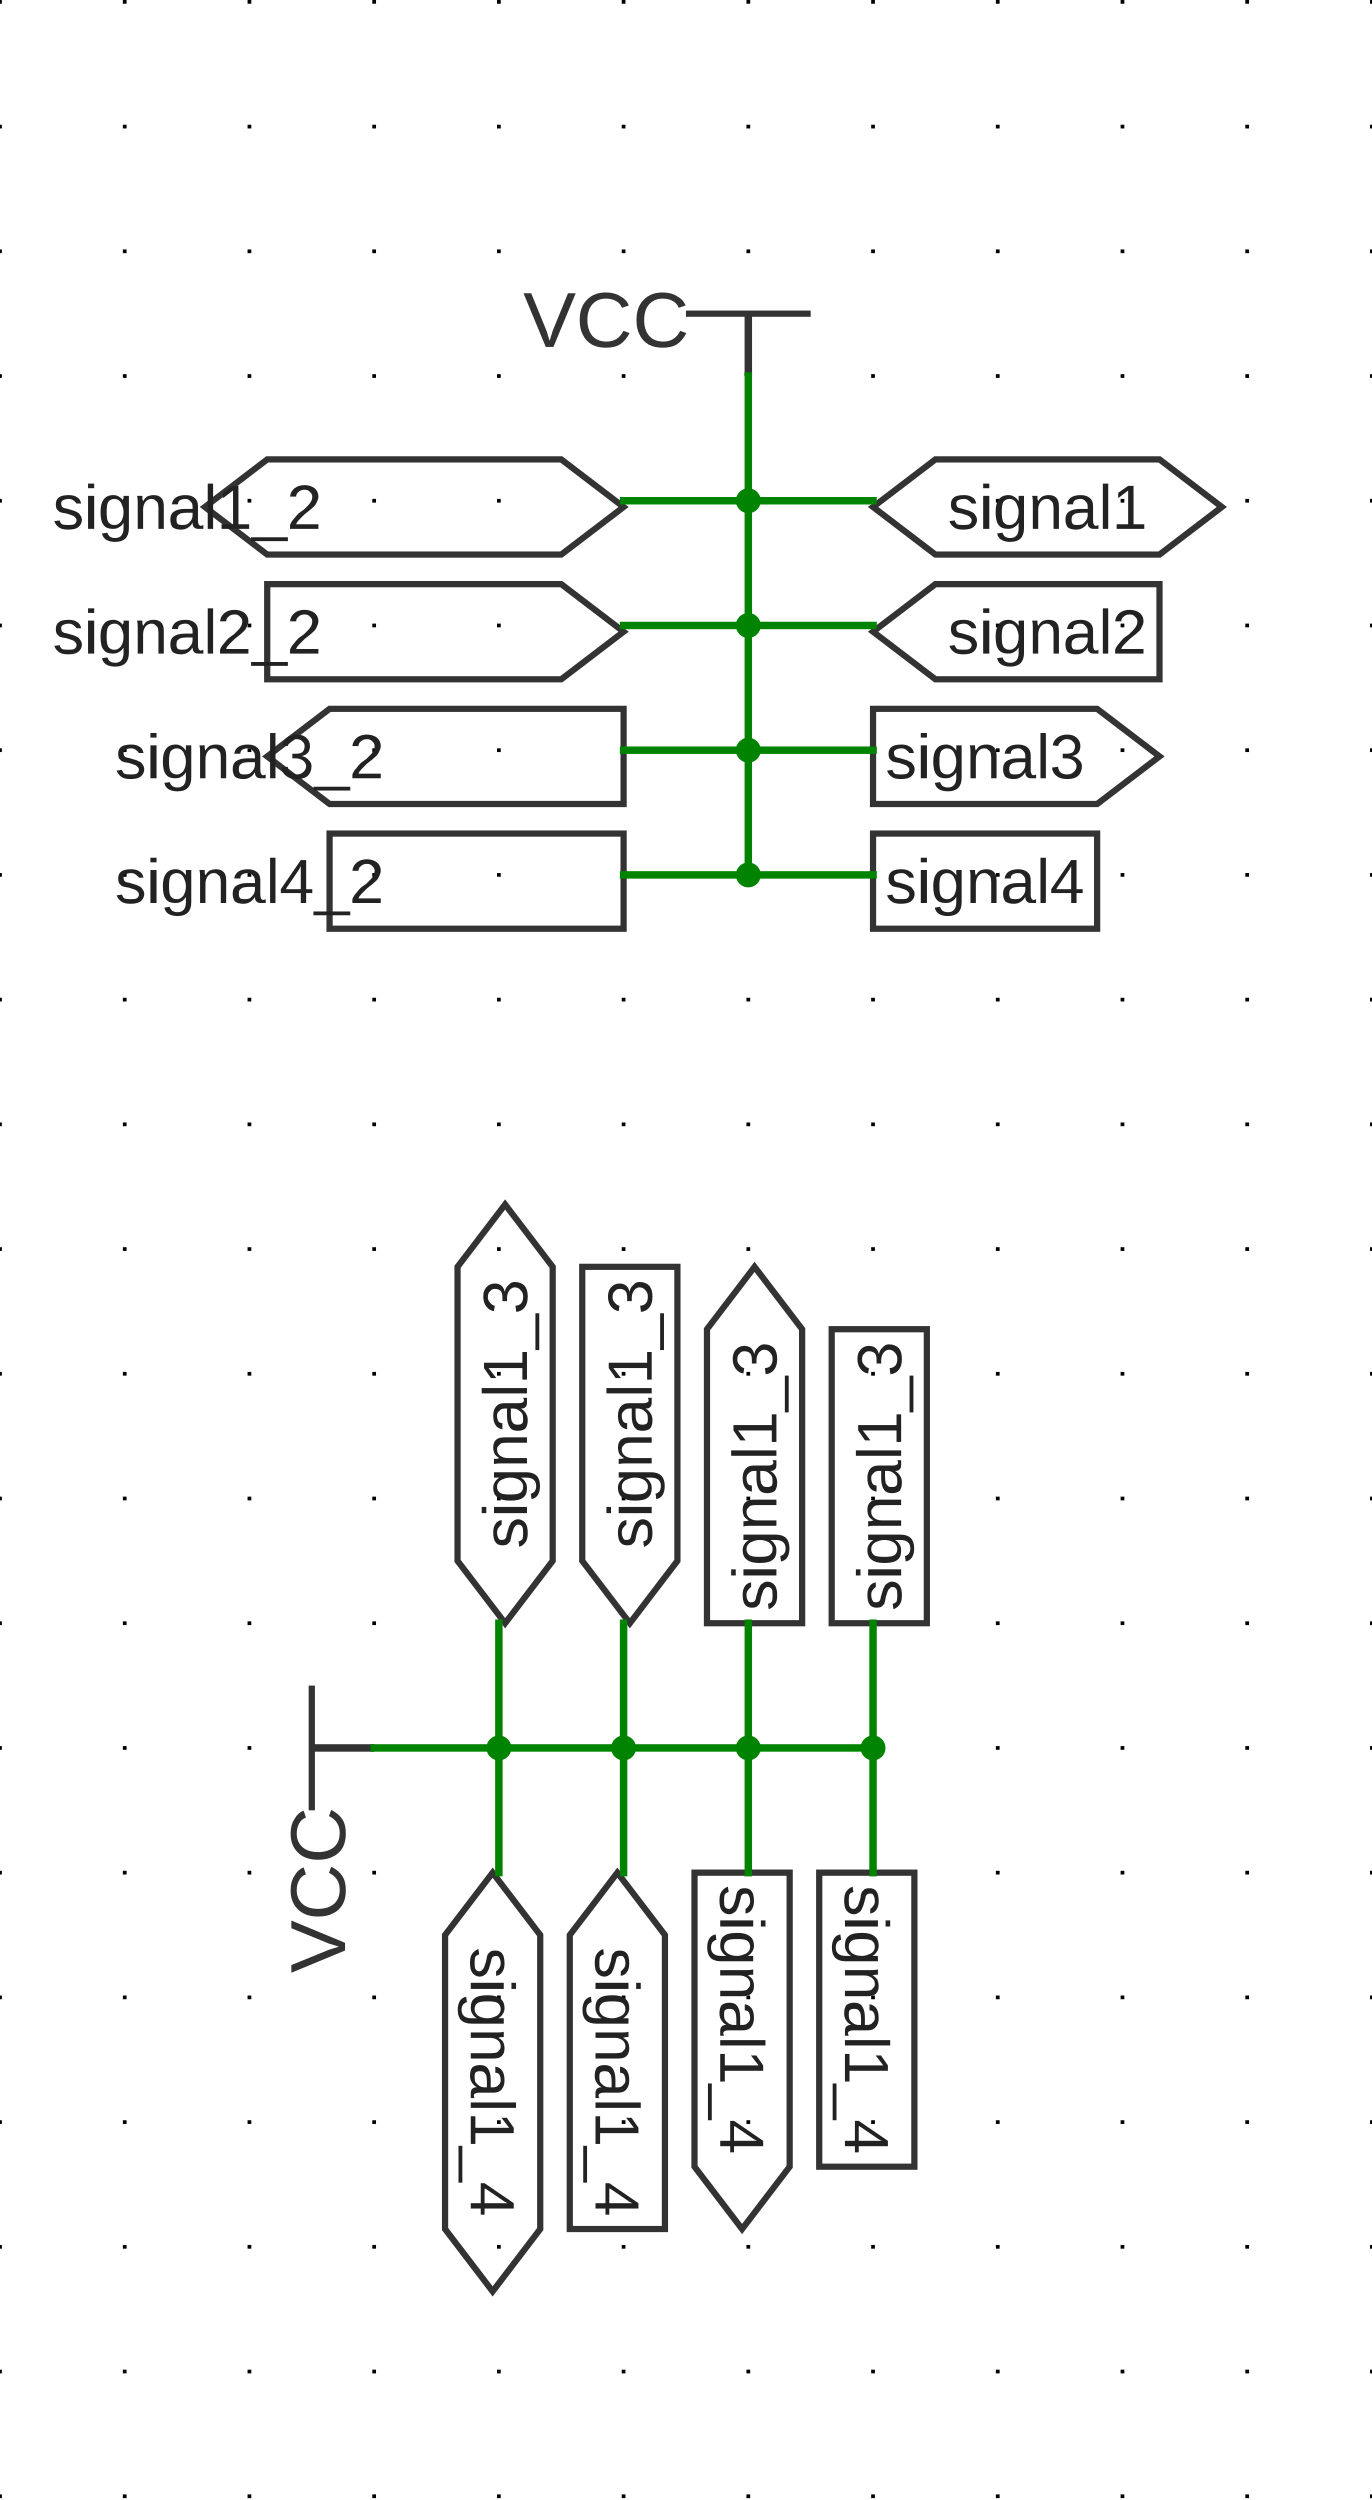
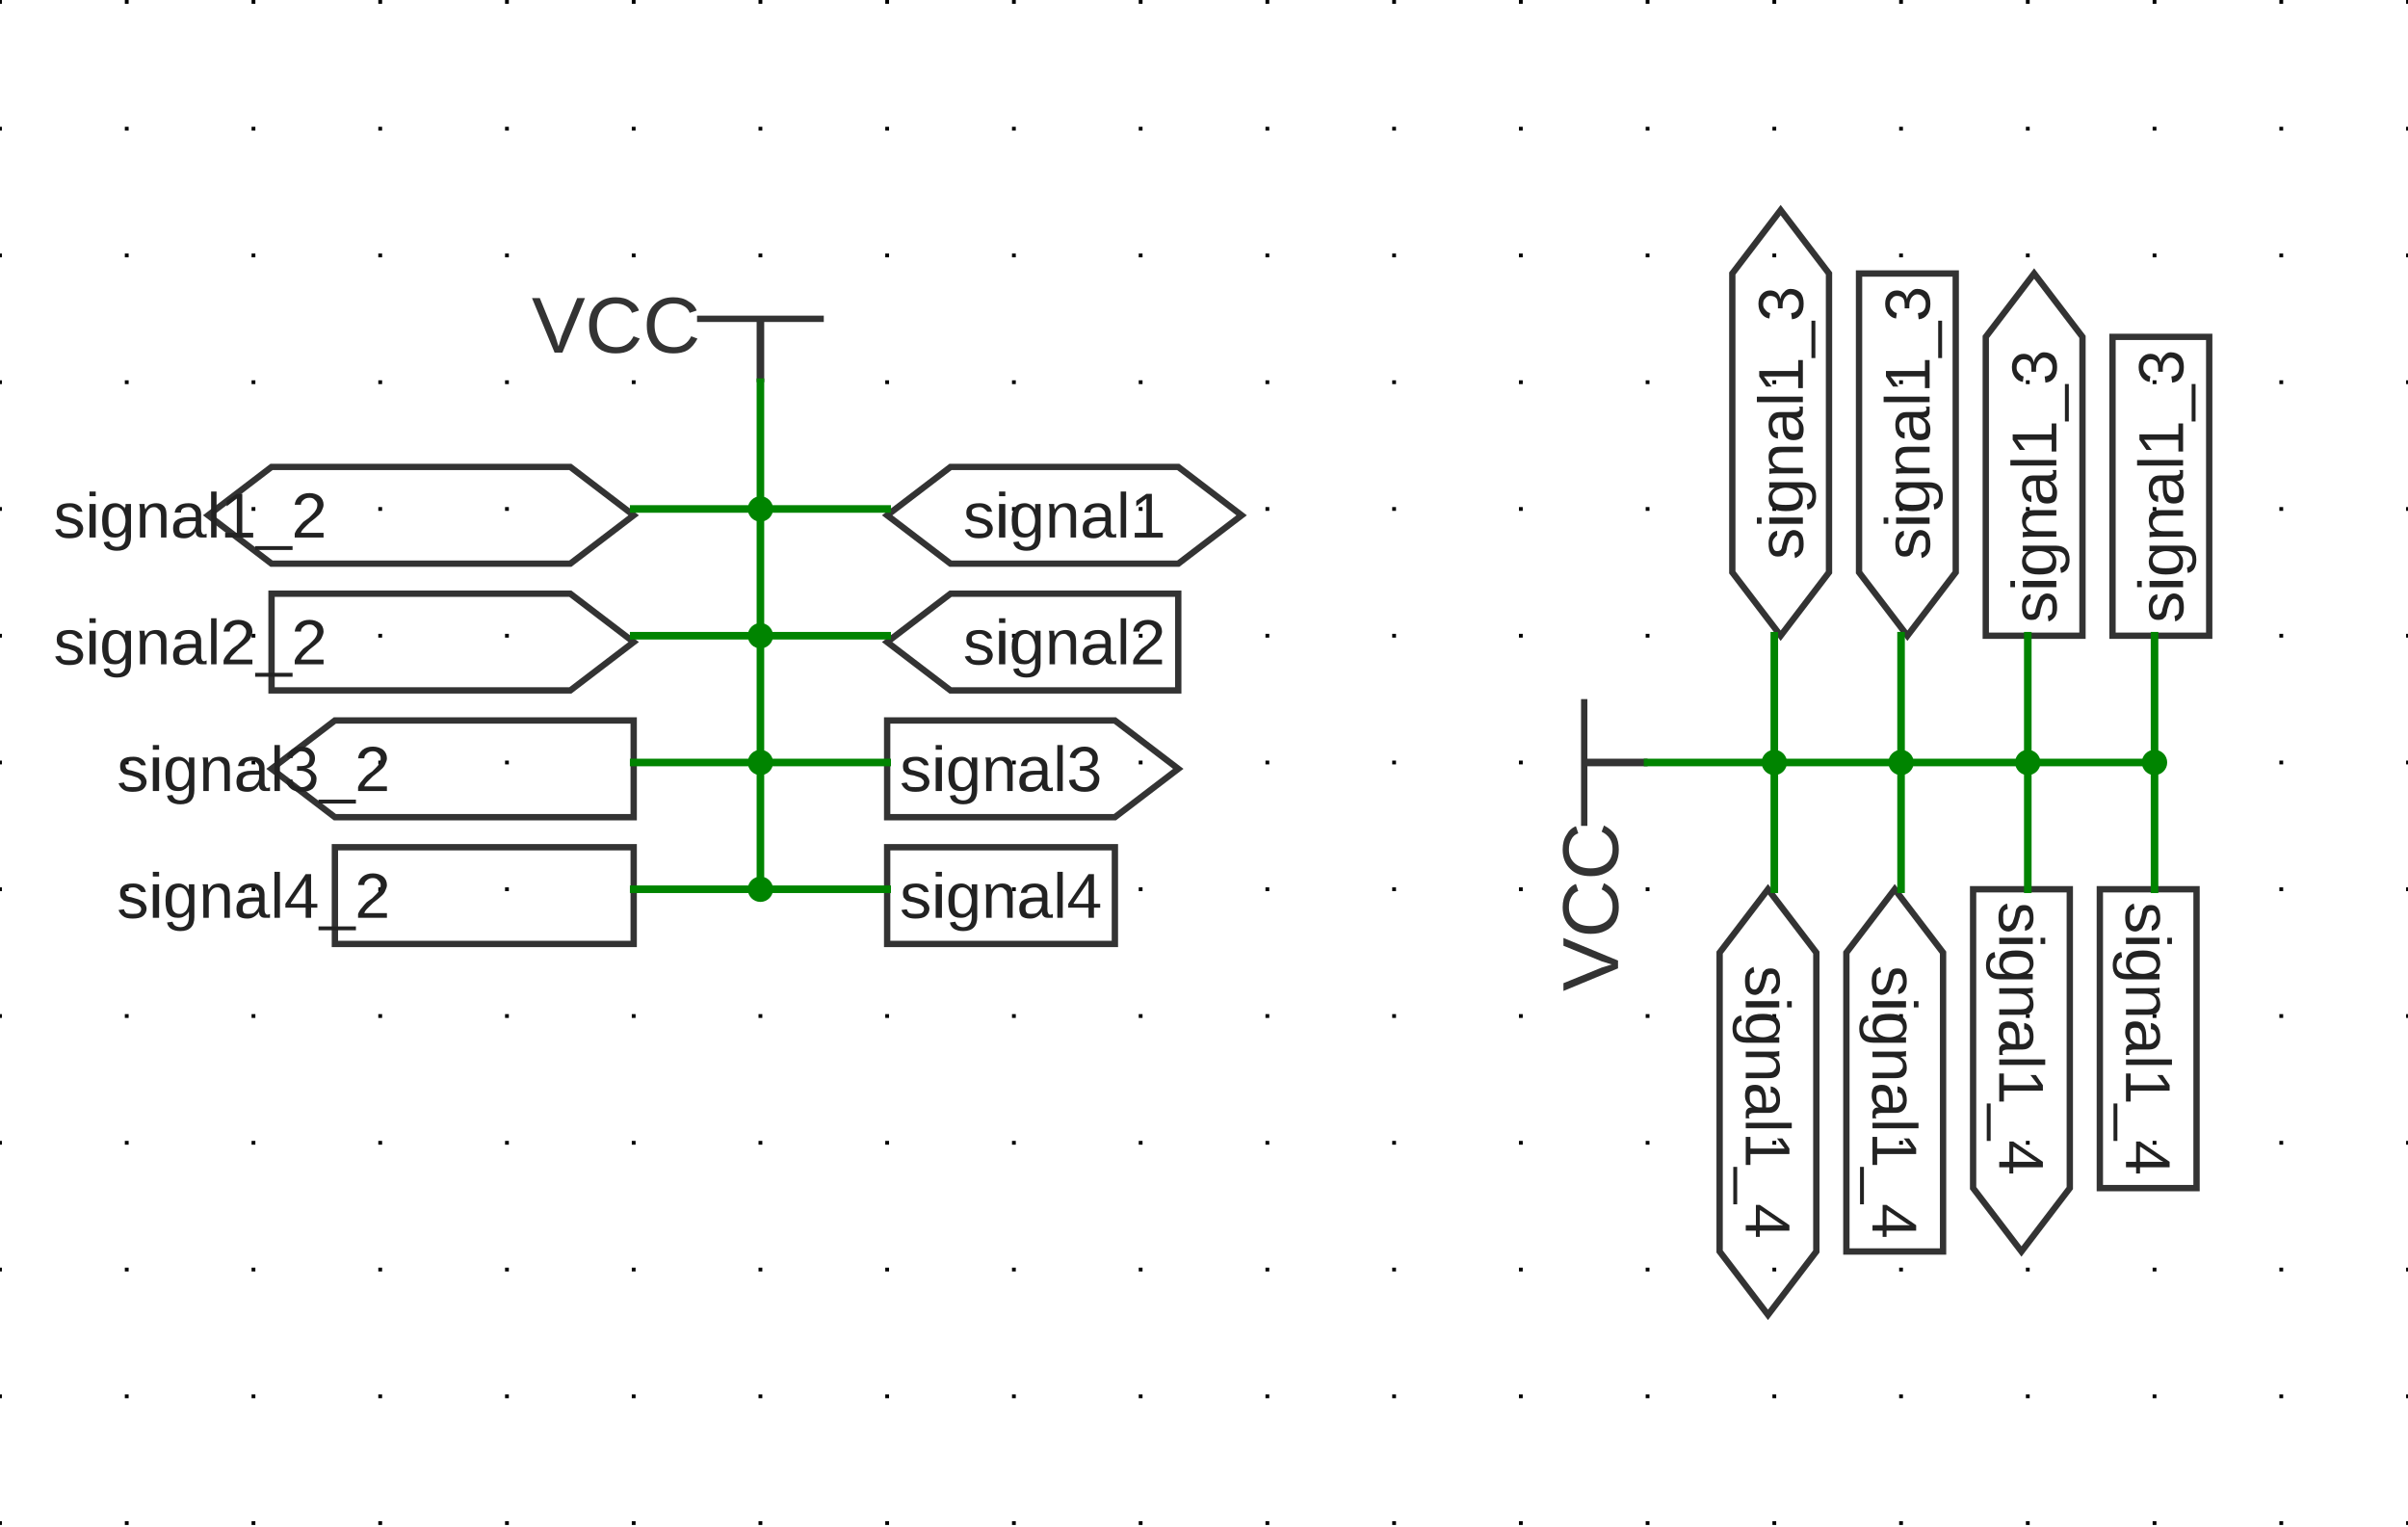
- <svg xmlns="http://www.w3.org/2000/svg" xmlns:ns1="http://svgjs.dev/svgjs" version="1.1" width="263.982" height="481.048" viewBox="-2.54 -2.578 27.94 50.914">
+ <svg xmlns="http://www.w3.org/2000/svg" xmlns:ns1="http://svgjs.dev/svgjs" version="1.1" width="455.97" height="289.061" viewBox="-2.54 -2.578 48.26 30.594">
  <g id="sheet-0" class="sheet" transform="matrix(1,0,0,1,0,0)">
    <g class="sheet-elements" transform="matrix(1,0,0,1,0,0)">
      <g transform="matrix(1,0,0,1,0,0)" class="grid">
-         <path d="M -2.54 -2.578 L -2.54 48.336 M 0 -2.578 L 0 48.336 M 2.54 -2.578 L 2.54 48.336 M 5.08 -2.578 L 5.08 48.336 M 7.62 -2.578 L 7.62 48.336 M 10.16 -2.578 L 10.16 48.336 M 12.7 -2.578 L 12.7 48.336 M 15.24 -2.578 L 15.24 48.336 M 17.78 -2.578 L 17.78 48.336 M 20.32 -2.578 L 20.32 48.336 M 22.86 -2.578 L 22.86 48.336 M 25.4 -2.578 L 25.4 48.336" stroke-dasharray="0.076,2.464" stroke-width="0.076" stroke="#000000" />
+         <path d="M -2.54 -2.578 L -2.54 28.016 M 0 -2.578 L 0 28.016 M 2.54 -2.578 L 2.54 28.016 M 5.08 -2.578 L 5.08 28.016 M 7.62 -2.578 L 7.62 28.016 M 10.16 -2.578 L 10.16 28.016 M 12.7 -2.578 L 12.7 28.016 M 15.24 -2.578 L 15.24 28.016 M 17.78 -2.578 L 17.78 28.016 M 20.32 -2.578 L 20.32 28.016 M 22.86 -2.578 L 22.86 28.016 M 25.4 -2.578 L 25.4 28.016 M 27.94 -2.578 L 27.94 28.016 M 30.48 -2.578 L 30.48 28.016 M 33.02 -2.578 L 33.02 28.016 M 35.56 -2.578 L 35.56 28.016 M 38.1 -2.578 L 38.1 28.016 M 40.64 -2.578 L 40.64 28.016 M 43.18 -2.578 L 43.18 28.016 M 45.72 -2.578 L 45.72 28.016" stroke-dasharray="0.076,2.464" stroke-width="0.076" stroke="#000000" />
      </g>
      <g transform="matrix(1,0,0,1,12.7,3.81)">
        <g>
          <path d="M -1.27 0 L 1.27 0" stroke-width="0.127" stroke="#333333" fill="none" />
          <path d="M 0 1.27 L 0 0" stroke-width="0.152" stroke="#333333" />
          <g transform="matrix(1,0,0,1,0,-0.381)">
            <text fill="#333333" font-family="Arial" font-size="1.6" text-anchor="middle" dominant-baseline="text-top" font-weight="regular" xml:space="preserve" transform="matrix(1,0,0,1,0,0)" ns1:data="{&quot;leading&quot;:&quot;1.3&quot;}">
              <tspan dy="0" x="0" ns1:data="{&quot;newLined&quot;:true}">VCC</tspan>
            </text>
          </g>
        </g>
      </g>
      <g transform="matrix(1,0,0,1,15.24,7.62)">
        <g>
          <path d="M 0 0 L 0 0" stroke-width="0.152" stroke="#333333" />
          <g transform="matrix(1,0,0,1,1.524,0.127)">
            <path d="M0 0L4.564 0L5.834 0.969L4.564 1.938L0 1.938L-1.27 0.969Z " stroke-width="0.127" stroke="#333333" fill="none" transform="matrix(1,0,0,1,-0.254,-0.969)" />
            <text fill="#222222" font-family="Arial" font-size="1.28" text-anchor="start" dominant-baseline="central" font-weight="regular" xml:space="preserve" transform="matrix(1,0,0,1,0,0)" ns1:data="{&quot;leading&quot;:&quot;1.3&quot;}">
              <tspan dy="0" x="0" ns1:data="{&quot;newLined&quot;:true}">signal1</tspan>
            </text>
          </g>
        </g>
      </g>
      <g transform="matrix(1,0,0,1,10.16,7.62)">
        <g>
          <path d="M 0 0 L 0 0" stroke-width="0.152" stroke="#333333" />
          <g transform="matrix(1,0,0,1,-1.524,0.127)">
            <path d="M0 0L5.988 0L7.258 0.969L5.988 1.938L0 1.938L-1.27 0.969Z " stroke-width="0.127" stroke="#333333" fill="none" transform="matrix(-1,0,0,1,0.254,-0.969)" />
            <text fill="#222222" font-family="Arial" font-size="1.28" text-anchor="end" dominant-baseline="central" font-weight="regular" xml:space="preserve" transform="matrix(1,0,0,1,0,0)" ns1:data="{&quot;leading&quot;:&quot;1.3&quot;}">
              <tspan dy="0" x="0" ns1:data="{&quot;newLined&quot;:true}">signal1_2</tspan>
            </text>
          </g>
        </g>
      </g>
      <g transform="matrix(1,0,0,1,15.24,10.16)">
        <g>
          <path d="M 0 0 L 0 0" stroke-width="0.152" stroke="#333333" />
          <g transform="matrix(1,0,0,1,1.524,0.127)">
            <path d="M0 0L4.564 0L4.564 1.938L0 1.938L-1.27 0.969Z " stroke-width="0.127" stroke="#333333" fill="none" transform="matrix(1,0,0,1,-0.254,-0.969)" />
            <text fill="#222222" font-family="Arial" font-size="1.28" text-anchor="start" dominant-baseline="central" font-weight="regular" xml:space="preserve" transform="matrix(1,0,0,1,0,0)" ns1:data="{&quot;leading&quot;:&quot;1.3&quot;}">
              <tspan dy="0" x="0" ns1:data="{&quot;newLined&quot;:true}">signal2</tspan>
            </text>
          </g>
        </g>
      </g>
      <g transform="matrix(1,0,0,1,10.16,10.16)">
        <g>
          <path d="M 0 0 L 0 0" stroke-width="0.152" stroke="#333333" />
          <g transform="matrix(1,0,0,1,-1.524,0.127)">
            <path d="M0 0L5.988 0L5.988 1.938L0 1.938L-1.27 0.969Z " stroke-width="0.127" stroke="#333333" fill="none" transform="matrix(-1,0,0,1,0.254,-0.969)" />
            <text fill="#222222" font-family="Arial" font-size="1.28" text-anchor="end" dominant-baseline="central" font-weight="regular" xml:space="preserve" transform="matrix(1,0,0,1,0,0)" ns1:data="{&quot;leading&quot;:&quot;1.3&quot;}">
              <tspan dy="0" x="0" ns1:data="{&quot;newLined&quot;:true}">signal2_2</tspan>
            </text>
          </g>
        </g>
      </g>
      <g transform="matrix(1,0,0,1,15.24,12.7)">
        <g>
          <path d="M 0 0 L 0 0" stroke-width="0.152" stroke="#333333" />
          <g transform="matrix(1,0,0,1,0.254,0.127)">
            <path d="M0 0L4.564 0L5.834 0.969L4.564 1.938L0 1.938Z " stroke-width="0.127" stroke="#333333" fill="none" transform="matrix(1,0,0,1,-0.254,-0.969)" />
            <text fill="#222222" font-family="Arial" font-size="1.28" text-anchor="start" dominant-baseline="central" font-weight="regular" xml:space="preserve" transform="matrix(1,0,0,1,0,0)" ns1:data="{&quot;leading&quot;:&quot;1.3&quot;}">
              <tspan dy="0" x="0" ns1:data="{&quot;newLined&quot;:true}">signal3</tspan>
            </text>
          </g>
        </g>
      </g>
      <g transform="matrix(1,0,0,1,10.16,12.7)">
        <g>
          <path d="M 0 0 L 0 0" stroke-width="0.152" stroke="#333333" />
          <g transform="matrix(1,0,0,1,-0.254,0.127)">
            <path d="M0 0L5.988 0L7.258 0.969L5.988 1.938L0 1.938Z " stroke-width="0.127" stroke="#333333" fill="none" transform="matrix(-1,0,0,1,0.254,-0.969)" />
            <text fill="#222222" font-family="Arial" font-size="1.28" text-anchor="end" dominant-baseline="central" font-weight="regular" xml:space="preserve" transform="matrix(1,0,0,1,0,0)" ns1:data="{&quot;leading&quot;:&quot;1.3&quot;}">
              <tspan dy="0" x="0" ns1:data="{&quot;newLined&quot;:true}">signal3_2</tspan>
            </text>
          </g>
        </g>
      </g>
      <g transform="matrix(1,0,0,1,15.24,15.24)">
        <g>
          <path d="M 0 0 L 0 0" stroke-width="0.152" stroke="#333333" />
          <g transform="matrix(1,0,0,1,0.254,0.127)">
            <path d="M0 0L4.564 0L4.564 1.938L0 1.938Z " stroke-width="0.127" stroke="#333333" fill="none" transform="matrix(1,0,0,1,-0.254,-0.969)" />
            <text fill="#222222" font-family="Arial" font-size="1.28" text-anchor="start" dominant-baseline="central" font-weight="regular" xml:space="preserve" transform="matrix(1,0,0,1,0,0)" ns1:data="{&quot;leading&quot;:&quot;1.3&quot;}">
              <tspan dy="0" x="0" ns1:data="{&quot;newLined&quot;:true}">signal4</tspan>
            </text>
          </g>
        </g>
      </g>
      <g transform="matrix(1,0,0,1,10.16,15.24)">
        <g>
          <path d="M 0 0 L 0 0" stroke-width="0.152" stroke="#333333" />
          <g transform="matrix(1,0,0,1,-0.254,0.127)">
            <path d="M0 0L5.988 0L5.988 1.938L0 1.938Z " stroke-width="0.127" stroke="#333333" fill="none" transform="matrix(-1,0,0,1,0.254,-0.969)" />
            <text fill="#222222" font-family="Arial" font-size="1.28" text-anchor="end" dominant-baseline="central" font-weight="regular" xml:space="preserve" transform="matrix(1,0,0,1,0,0)" ns1:data="{&quot;leading&quot;:&quot;1.3&quot;}">
              <tspan dy="0" x="0" ns1:data="{&quot;newLined&quot;:true}">signal4_2</tspan>
            </text>
          </g>
        </g>
      </g>
-       <g transform="matrix(1,0,0,1,3.81,33.02)">
+       <g transform="matrix(1,0,0,1,29.21,12.7)">
        <g>
          <path d="M 0 1.27 L 0 -1.27" stroke-width="0.127" stroke="#333333" fill="none" />
          <path d="M 1.27 0 L 0 0" stroke-width="0.152" stroke="#333333" />
          <g transform="matrix(0,-1,1,0,-0.381,0)">
            <text fill="#333333" font-family="Arial" font-size="1.6" text-anchor="middle" dominant-baseline="text-top" font-weight="regular" xml:space="preserve" transform="matrix(1,0,0,1,0,0)" ns1:data="{&quot;leading&quot;:&quot;1.3&quot;}">
              <tspan dy="0" x="0" ns1:data="{&quot;newLined&quot;:true}">VCC</tspan>
            </text>
          </g>
        </g>
      </g>
-       <g transform="matrix(1,0,0,1,7.62,30.48)">
+       <g transform="matrix(1,0,0,1,33.02,10.16)">
        <g>
          <path d="M 0 0 L 0 0" stroke-width="0.152" stroke="#333333" />
          <g transform="matrix(0,-1,1,0,0.127,-1.524)">
            <path d="M0 0L5.988 0L7.258 0.969L5.988 1.938L0 1.938L-1.27 0.969Z " stroke-width="0.127" stroke="#333333" fill="none" transform="matrix(1,0,0,1,-0.254,-0.969)" />
            <text fill="#222222" font-family="Arial" font-size="1.28" text-anchor="start" dominant-baseline="central" font-weight="regular" xml:space="preserve" transform="matrix(1,0,0,1,0,0)" ns1:data="{&quot;leading&quot;:&quot;1.3&quot;}">
              <tspan dy="0" x="0" ns1:data="{&quot;newLined&quot;:true}">signal1_3</tspan>
            </text>
          </g>
        </g>
      </g>
-       <g transform="matrix(1,0,0,1,7.62,35.56)">
+       <g transform="matrix(1,0,0,1,33.02,15.24)">
        <g>
          <path d="M 0 0 L 0 0" stroke-width="0.152" stroke="#333333" />
          <g transform="matrix(0,1,-1,0,-0.127,1.524)">
            <path d="M0 0L5.988 0L7.258 0.969L5.988 1.938L0 1.938L-1.27 0.969Z " stroke-width="0.127" stroke="#333333" fill="none" transform="matrix(1,0,0,1,-0.254,-0.969)" />
            <text fill="#222222" font-family="Arial" font-size="1.28" text-anchor="start" dominant-baseline="central" font-weight="regular" xml:space="preserve" transform="matrix(1,0,0,1,0,0)" ns1:data="{&quot;leading&quot;:&quot;1.3&quot;}">
              <tspan dy="0" x="0" ns1:data="{&quot;newLined&quot;:true}">signal1_4</tspan>
            </text>
          </g>
        </g>
      </g>
-       <g transform="matrix(1,0,0,1,10.16,30.48)">
+       <g transform="matrix(1,0,0,1,35.56,10.16)">
        <g>
          <path d="M 0 0 L 0 0" stroke-width="0.152" stroke="#333333" />
          <g transform="matrix(0,-1,1,0,0.127,-1.524)">
            <path d="M0 0L5.988 0L5.988 1.938L0 1.938L-1.27 0.969Z " stroke-width="0.127" stroke="#333333" fill="none" transform="matrix(1,0,0,1,-0.254,-0.969)" />
            <text fill="#222222" font-family="Arial" font-size="1.28" text-anchor="start" dominant-baseline="central" font-weight="regular" xml:space="preserve" transform="matrix(1,0,0,1,0,0)" ns1:data="{&quot;leading&quot;:&quot;1.3&quot;}">
              <tspan dy="0" x="0" ns1:data="{&quot;newLined&quot;:true}">signal1_3</tspan>
            </text>
          </g>
        </g>
      </g>
-       <g transform="matrix(1,0,0,1,10.16,35.56)">
+       <g transform="matrix(1,0,0,1,35.56,15.24)">
        <g>
          <path d="M 0 0 L 0 0" stroke-width="0.152" stroke="#333333" />
          <g transform="matrix(0,1,-1,0,-0.127,1.524)">
            <path d="M0 0L5.988 0L5.988 1.938L0 1.938L-1.27 0.969Z " stroke-width="0.127" stroke="#333333" fill="none" transform="matrix(1,0,0,1,-0.254,-0.969)" />
            <text fill="#222222" font-family="Arial" font-size="1.28" text-anchor="start" dominant-baseline="central" font-weight="regular" xml:space="preserve" transform="matrix(1,0,0,1,0,0)" ns1:data="{&quot;leading&quot;:&quot;1.3&quot;}">
              <tspan dy="0" x="0" ns1:data="{&quot;newLined&quot;:true}">signal1_4</tspan>
            </text>
          </g>
        </g>
      </g>
-       <g transform="matrix(1,0,0,1,12.7,30.48)">
+       <g transform="matrix(1,0,0,1,38.1,10.16)">
        <g>
          <path d="M 0 0 L 0 0" stroke-width="0.152" stroke="#333333" />
          <g transform="matrix(0,-1,1,0,0.127,-0.254)">
            <path d="M0 0L5.988 0L7.258 0.969L5.988 1.938L0 1.938Z " stroke-width="0.127" stroke="#333333" fill="none" transform="matrix(1,0,0,1,-0.254,-0.969)" />
            <text fill="#222222" font-family="Arial" font-size="1.28" text-anchor="start" dominant-baseline="central" font-weight="regular" xml:space="preserve" transform="matrix(1,0,0,1,0,0)" ns1:data="{&quot;leading&quot;:&quot;1.3&quot;}">
              <tspan dy="0" x="0" ns1:data="{&quot;newLined&quot;:true}">signal1_3</tspan>
            </text>
          </g>
        </g>
      </g>
-       <g transform="matrix(1,0,0,1,12.7,35.56)">
+       <g transform="matrix(1,0,0,1,38.1,15.24)">
        <g>
          <path d="M 0 0 L 0 0" stroke-width="0.152" stroke="#333333" />
          <g transform="matrix(0,1,-1,0,-0.127,0.254)">
            <path d="M0 0L5.988 0L7.258 0.969L5.988 1.938L0 1.938Z " stroke-width="0.127" stroke="#333333" fill="none" transform="matrix(1,0,0,1,-0.254,-0.969)" />
            <text fill="#222222" font-family="Arial" font-size="1.28" text-anchor="start" dominant-baseline="central" font-weight="regular" xml:space="preserve" transform="matrix(1,0,0,1,0,0)" ns1:data="{&quot;leading&quot;:&quot;1.3&quot;}">
              <tspan dy="0" x="0" ns1:data="{&quot;newLined&quot;:true}">signal1_4</tspan>
            </text>
          </g>
        </g>
      </g>
-       <g transform="matrix(1,0,0,1,15.24,30.48)">
+       <g transform="matrix(1,0,0,1,40.64,10.16)">
        <g>
          <path d="M 0 0 L 0 0" stroke-width="0.152" stroke="#333333" />
          <g transform="matrix(0,-1,1,0,0.127,-0.254)">
            <path d="M0 0L5.988 0L5.988 1.938L0 1.938Z " stroke-width="0.127" stroke="#333333" fill="none" transform="matrix(1,0,0,1,-0.254,-0.969)" />
            <text fill="#222222" font-family="Arial" font-size="1.28" text-anchor="start" dominant-baseline="central" font-weight="regular" xml:space="preserve" transform="matrix(1,0,0,1,0,0)" ns1:data="{&quot;leading&quot;:&quot;1.3&quot;}">
              <tspan dy="0" x="0" ns1:data="{&quot;newLined&quot;:true}">signal1_3</tspan>
            </text>
          </g>
        </g>
      </g>
-       <g transform="matrix(1,0,0,1,15.24,35.56)">
+       <g transform="matrix(1,0,0,1,40.64,15.24)">
        <g>
          <path d="M 0 0 L 0 0" stroke-width="0.152" stroke="#333333" />
          <g transform="matrix(0,1,-1,0,-0.127,0.254)">
            <path d="M0 0L5.988 0L5.988 1.938L0 1.938Z " stroke-width="0.127" stroke="#333333" fill="none" transform="matrix(1,0,0,1,-0.254,-0.969)" />
            <text fill="#222222" font-family="Arial" font-size="1.28" text-anchor="start" dominant-baseline="central" font-weight="regular" xml:space="preserve" transform="matrix(1,0,0,1,0,0)" ns1:data="{&quot;leading&quot;:&quot;1.3&quot;}">
              <tspan dy="0" x="0" ns1:data="{&quot;newLined&quot;:true}">signal1_4</tspan>
            </text>
          </g>
        </g>
      </g>
      <g>
        <line x1="12.7" y1="5.08" x2="12.7" y2="7.62" stroke-linecap="square" stroke-width="0.152" stroke="#008400" fill="none" />
        <line x1="12.7" y1="7.62" x2="15.24" y2="7.62" stroke-linecap="square" stroke-width="0.152" stroke="#008400" fill="none" />
        <line x1="12.7" y1="7.62" x2="10.16" y2="7.62" stroke-linecap="square" stroke-width="0.152" stroke="#008400" fill="none" />
        <line x1="12.7" y1="7.62" x2="12.7" y2="10.16" stroke-linecap="square" stroke-width="0.152" stroke="#008400" fill="none" />
        <line x1="12.7" y1="10.16" x2="15.24" y2="10.16" stroke-linecap="square" stroke-width="0.152" stroke="#008400" fill="none" />
        <line x1="12.7" y1="10.16" x2="10.16" y2="10.16" stroke-linecap="square" stroke-width="0.152" stroke="#008400" fill="none" />
        <line x1="12.7" y1="10.16" x2="12.7" y2="12.7" stroke-linecap="square" stroke-width="0.152" stroke="#008400" fill="none" />
        <line x1="12.7" y1="12.7" x2="15.24" y2="12.7" stroke-linecap="square" stroke-width="0.152" stroke="#008400" fill="none" />
        <line x1="12.7" y1="12.7" x2="10.16" y2="12.7" stroke-linecap="square" stroke-width="0.152" stroke="#008400" fill="none" />
        <line x1="12.7" y1="12.7" x2="12.7" y2="15.24" stroke-linecap="square" stroke-width="0.152" stroke="#008400" fill="none" />
        <line x1="12.7" y1="15.24" x2="15.24" y2="15.24" stroke-linecap="square" stroke-width="0.152" stroke="#008400" fill="none" />
        <line x1="12.7" y1="15.24" x2="10.16" y2="15.24" stroke-linecap="square" stroke-width="0.152" stroke="#008400" fill="none" />
-         <line x1="5.08" y1="33.02" x2="7.62" y2="33.02" stroke-linecap="square" stroke-width="0.152" stroke="#008400" fill="none" />
-         <line x1="7.62" y1="33.02" x2="7.62" y2="30.48" stroke-linecap="square" stroke-width="0.152" stroke="#008400" fill="none" />
-         <line x1="7.62" y1="33.02" x2="7.62" y2="35.56" stroke-linecap="square" stroke-width="0.152" stroke="#008400" fill="none" />
-         <line x1="7.62" y1="33.02" x2="10.16" y2="33.02" stroke-linecap="square" stroke-width="0.152" stroke="#008400" fill="none" />
-         <line x1="10.16" y1="33.02" x2="10.16" y2="30.48" stroke-linecap="square" stroke-width="0.152" stroke="#008400" fill="none" />
-         <line x1="10.16" y1="33.02" x2="10.16" y2="35.56" stroke-linecap="square" stroke-width="0.152" stroke="#008400" fill="none" />
-         <line x1="10.16" y1="33.02" x2="12.7" y2="33.02" stroke-linecap="square" stroke-width="0.152" stroke="#008400" fill="none" />
-         <line x1="12.7" y1="33.02" x2="12.7" y2="30.48" stroke-linecap="square" stroke-width="0.152" stroke="#008400" fill="none" />
-         <line x1="12.7" y1="33.02" x2="12.7" y2="35.56" stroke-linecap="square" stroke-width="0.152" stroke="#008400" fill="none" />
-         <line x1="12.7" y1="33.02" x2="15.24" y2="33.02" stroke-linecap="square" stroke-width="0.152" stroke="#008400" fill="none" />
-         <line x1="15.24" y1="33.02" x2="15.24" y2="30.48" stroke-linecap="square" stroke-width="0.152" stroke="#008400" fill="none" />
-         <line x1="15.24" y1="33.02" x2="15.24" y2="35.56" stroke-linecap="square" stroke-width="0.152" stroke="#008400" fill="none" />
+         <line x1="30.48" y1="12.7" x2="33.02" y2="12.7" stroke-linecap="square" stroke-width="0.152" stroke="#008400" fill="none" />
+         <line x1="33.02" y1="12.7" x2="33.02" y2="10.16" stroke-linecap="square" stroke-width="0.152" stroke="#008400" fill="none" />
+         <line x1="33.02" y1="12.7" x2="33.02" y2="15.24" stroke-linecap="square" stroke-width="0.152" stroke="#008400" fill="none" />
+         <line x1="33.02" y1="12.7" x2="35.56" y2="12.7" stroke-linecap="square" stroke-width="0.152" stroke="#008400" fill="none" />
+         <line x1="35.56" y1="12.7" x2="35.56" y2="10.16" stroke-linecap="square" stroke-width="0.152" stroke="#008400" fill="none" />
+         <line x1="35.56" y1="12.7" x2="35.56" y2="15.24" stroke-linecap="square" stroke-width="0.152" stroke="#008400" fill="none" />
+         <line x1="35.56" y1="12.7" x2="38.1" y2="12.7" stroke-linecap="square" stroke-width="0.152" stroke="#008400" fill="none" />
+         <line x1="38.1" y1="12.7" x2="38.1" y2="10.16" stroke-linecap="square" stroke-width="0.152" stroke="#008400" fill="none" />
+         <line x1="38.1" y1="12.7" x2="38.1" y2="15.24" stroke-linecap="square" stroke-width="0.152" stroke="#008400" fill="none" />
+         <line x1="38.1" y1="12.7" x2="40.64" y2="12.7" stroke-linecap="square" stroke-width="0.152" stroke="#008400" fill="none" />
+         <line x1="40.64" y1="12.7" x2="40.64" y2="10.16" stroke-linecap="square" stroke-width="0.152" stroke="#008400" fill="none" />
+         <line x1="40.64" y1="12.7" x2="40.64" y2="15.24" stroke-linecap="square" stroke-width="0.152" stroke="#008400" fill="none" />
        <circle r="0.254" cx="0.254" cy="0.254" transform="matrix(1,0,0,1,12.446,7.366)" fill="#008400" stroke="none" />
        <circle r="0.254" cx="0.254" cy="0.254" transform="matrix(1,0,0,1,12.446,9.906)" fill="#008400" stroke="none" />
        <circle r="0.254" cx="0.254" cy="0.254" transform="matrix(1,0,0,1,12.446,12.446)" fill="#008400" stroke="none" />
        <circle r="0.254" cx="0.254" cy="0.254" transform="matrix(1,0,0,1,12.446,14.986)" fill="#008400" stroke="none" />
-         <circle r="0.254" cx="0.254" cy="0.254" transform="matrix(1,0,0,1,7.366,32.766)" fill="#008400" stroke="none" />
-         <circle r="0.254" cx="0.254" cy="0.254" transform="matrix(1,0,0,1,9.906,32.766)" fill="#008400" stroke="none" />
-         <circle r="0.254" cx="0.254" cy="0.254" transform="matrix(1,0,0,1,12.446,32.766)" fill="#008400" stroke="none" />
-         <circle r="0.254" cx="0.254" cy="0.254" transform="matrix(1,0,0,1,14.986,32.766)" fill="#008400" stroke="none" />
+         <circle r="0.254" cx="0.254" cy="0.254" transform="matrix(1,0,0,1,32.766,12.446)" fill="#008400" stroke="none" />
+         <circle r="0.254" cx="0.254" cy="0.254" transform="matrix(1,0,0,1,35.306,12.446)" fill="#008400" stroke="none" />
+         <circle r="0.254" cx="0.254" cy="0.254" transform="matrix(1,0,0,1,37.846,12.446)" fill="#008400" stroke="none" />
+         <circle r="0.254" cx="0.254" cy="0.254" transform="matrix(1,0,0,1,40.386,12.446)" fill="#008400" stroke="none" />
      </g>
      <g />
    </g>
  </g>
</svg>
